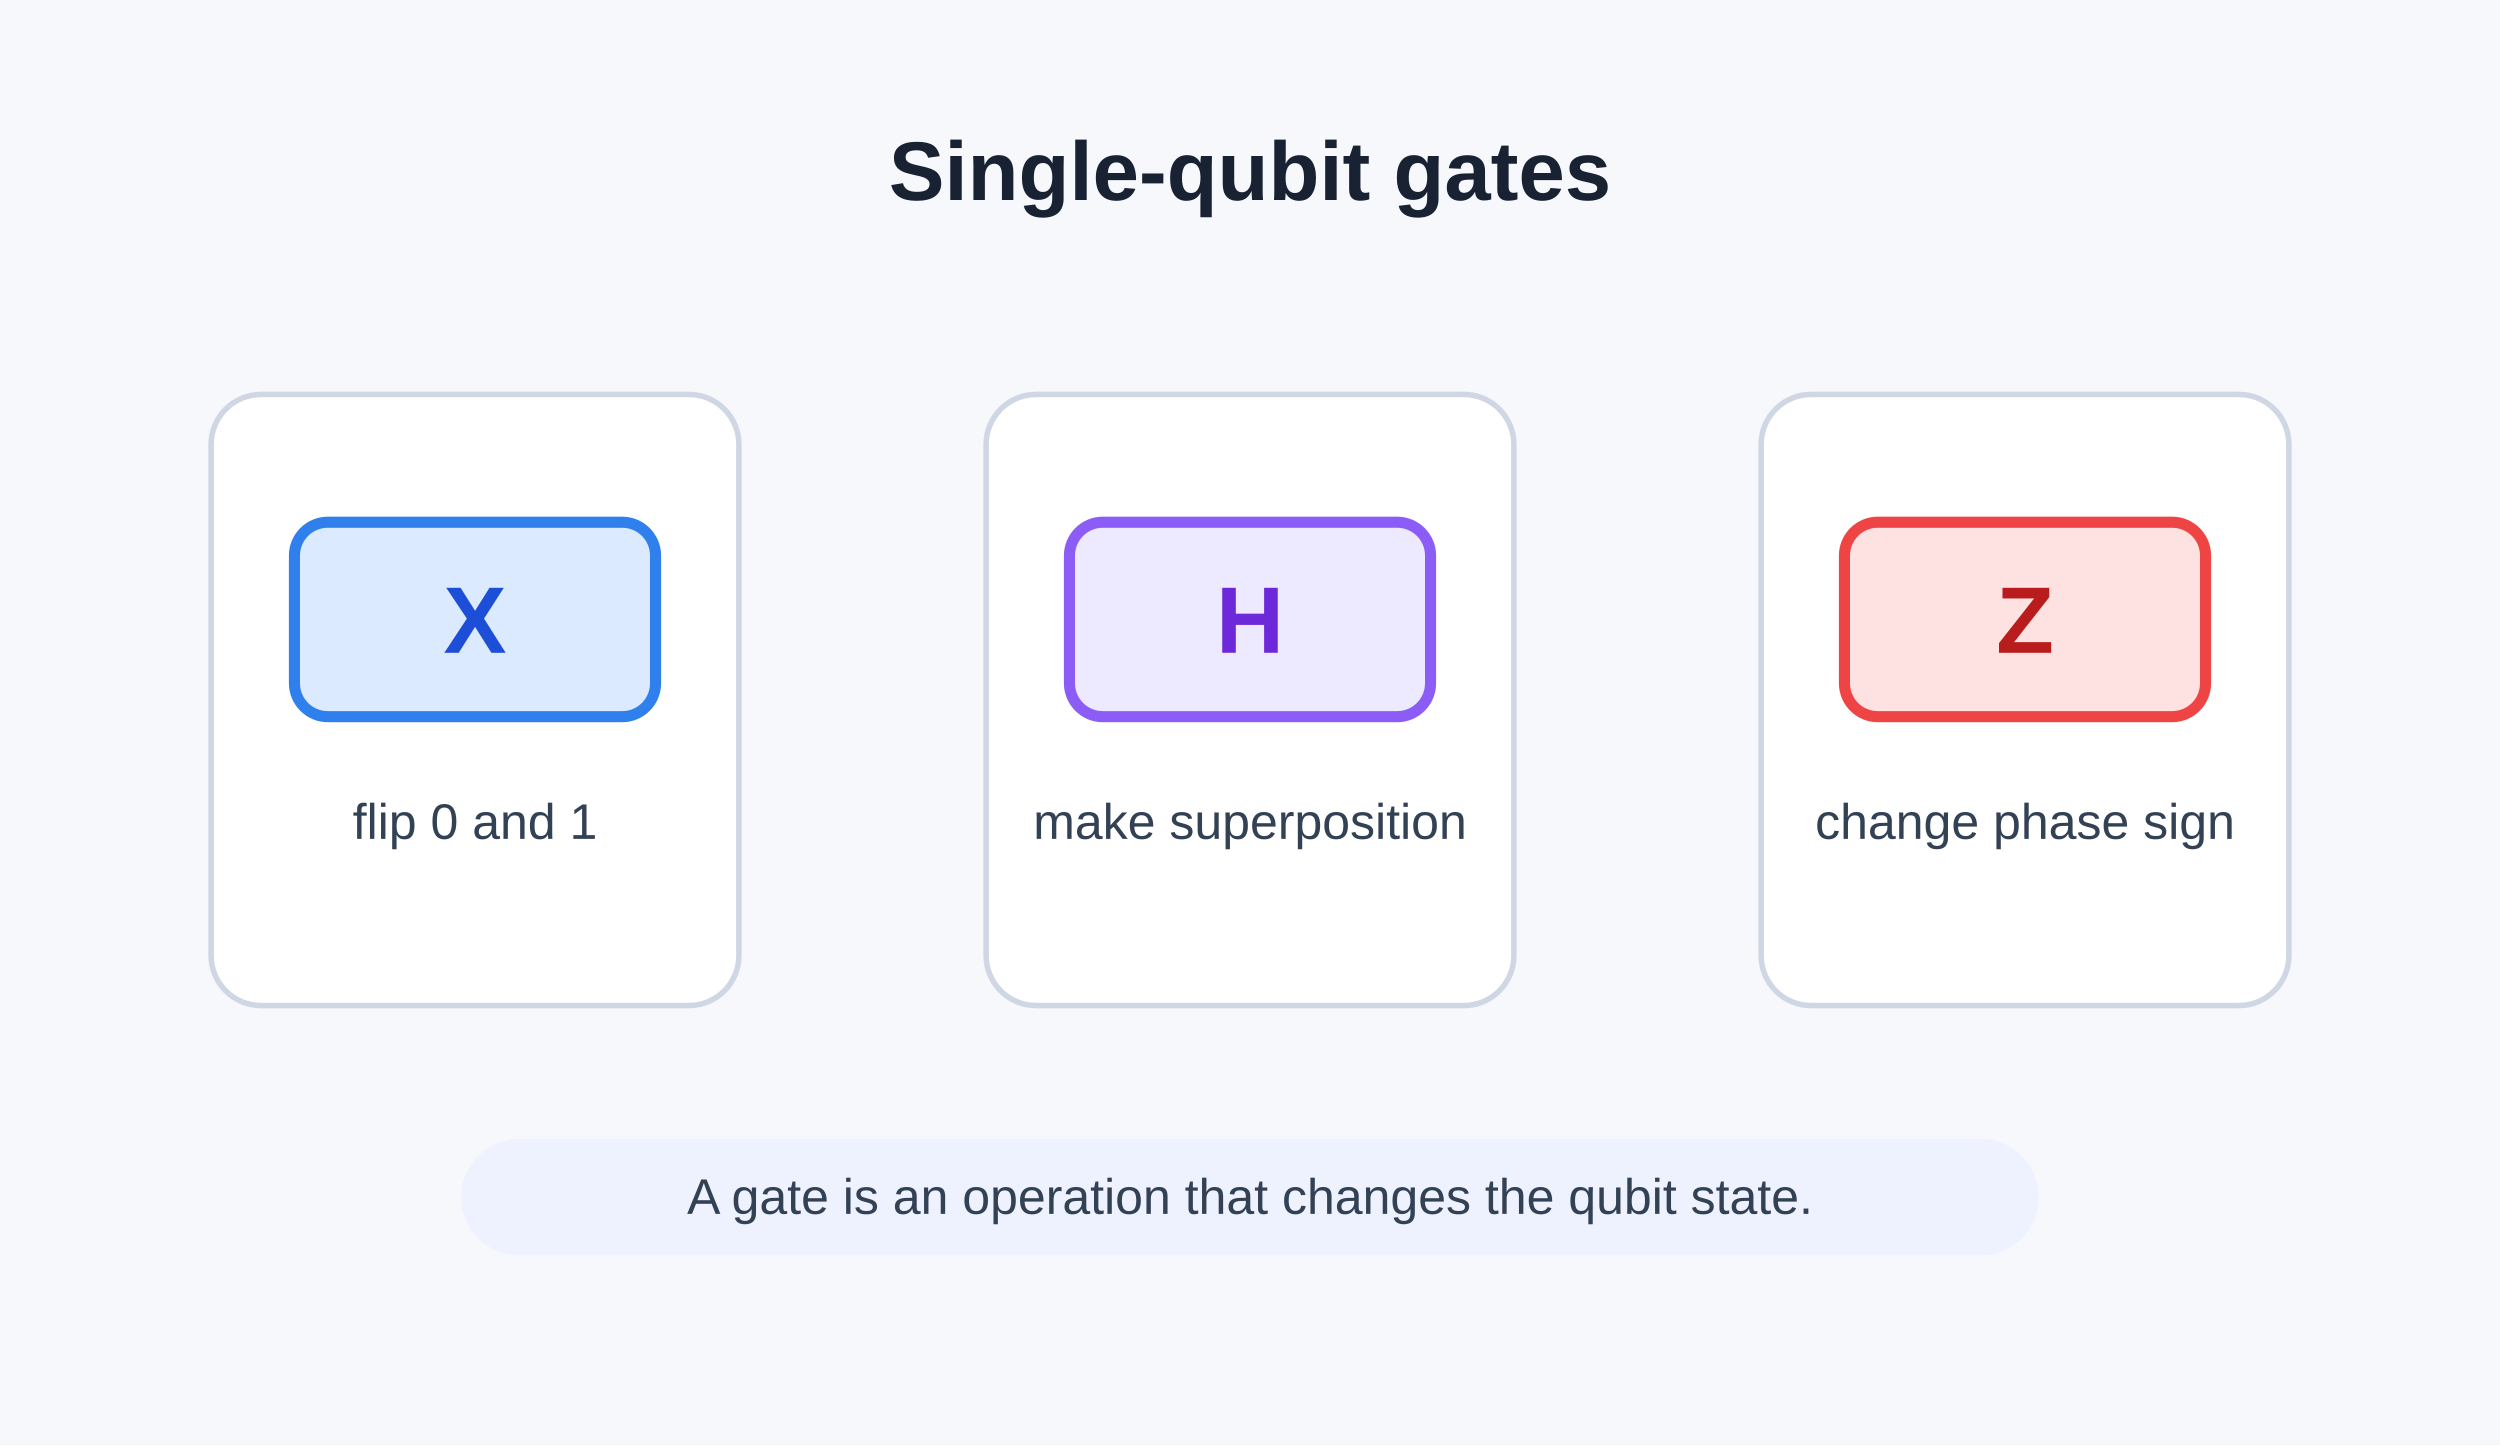
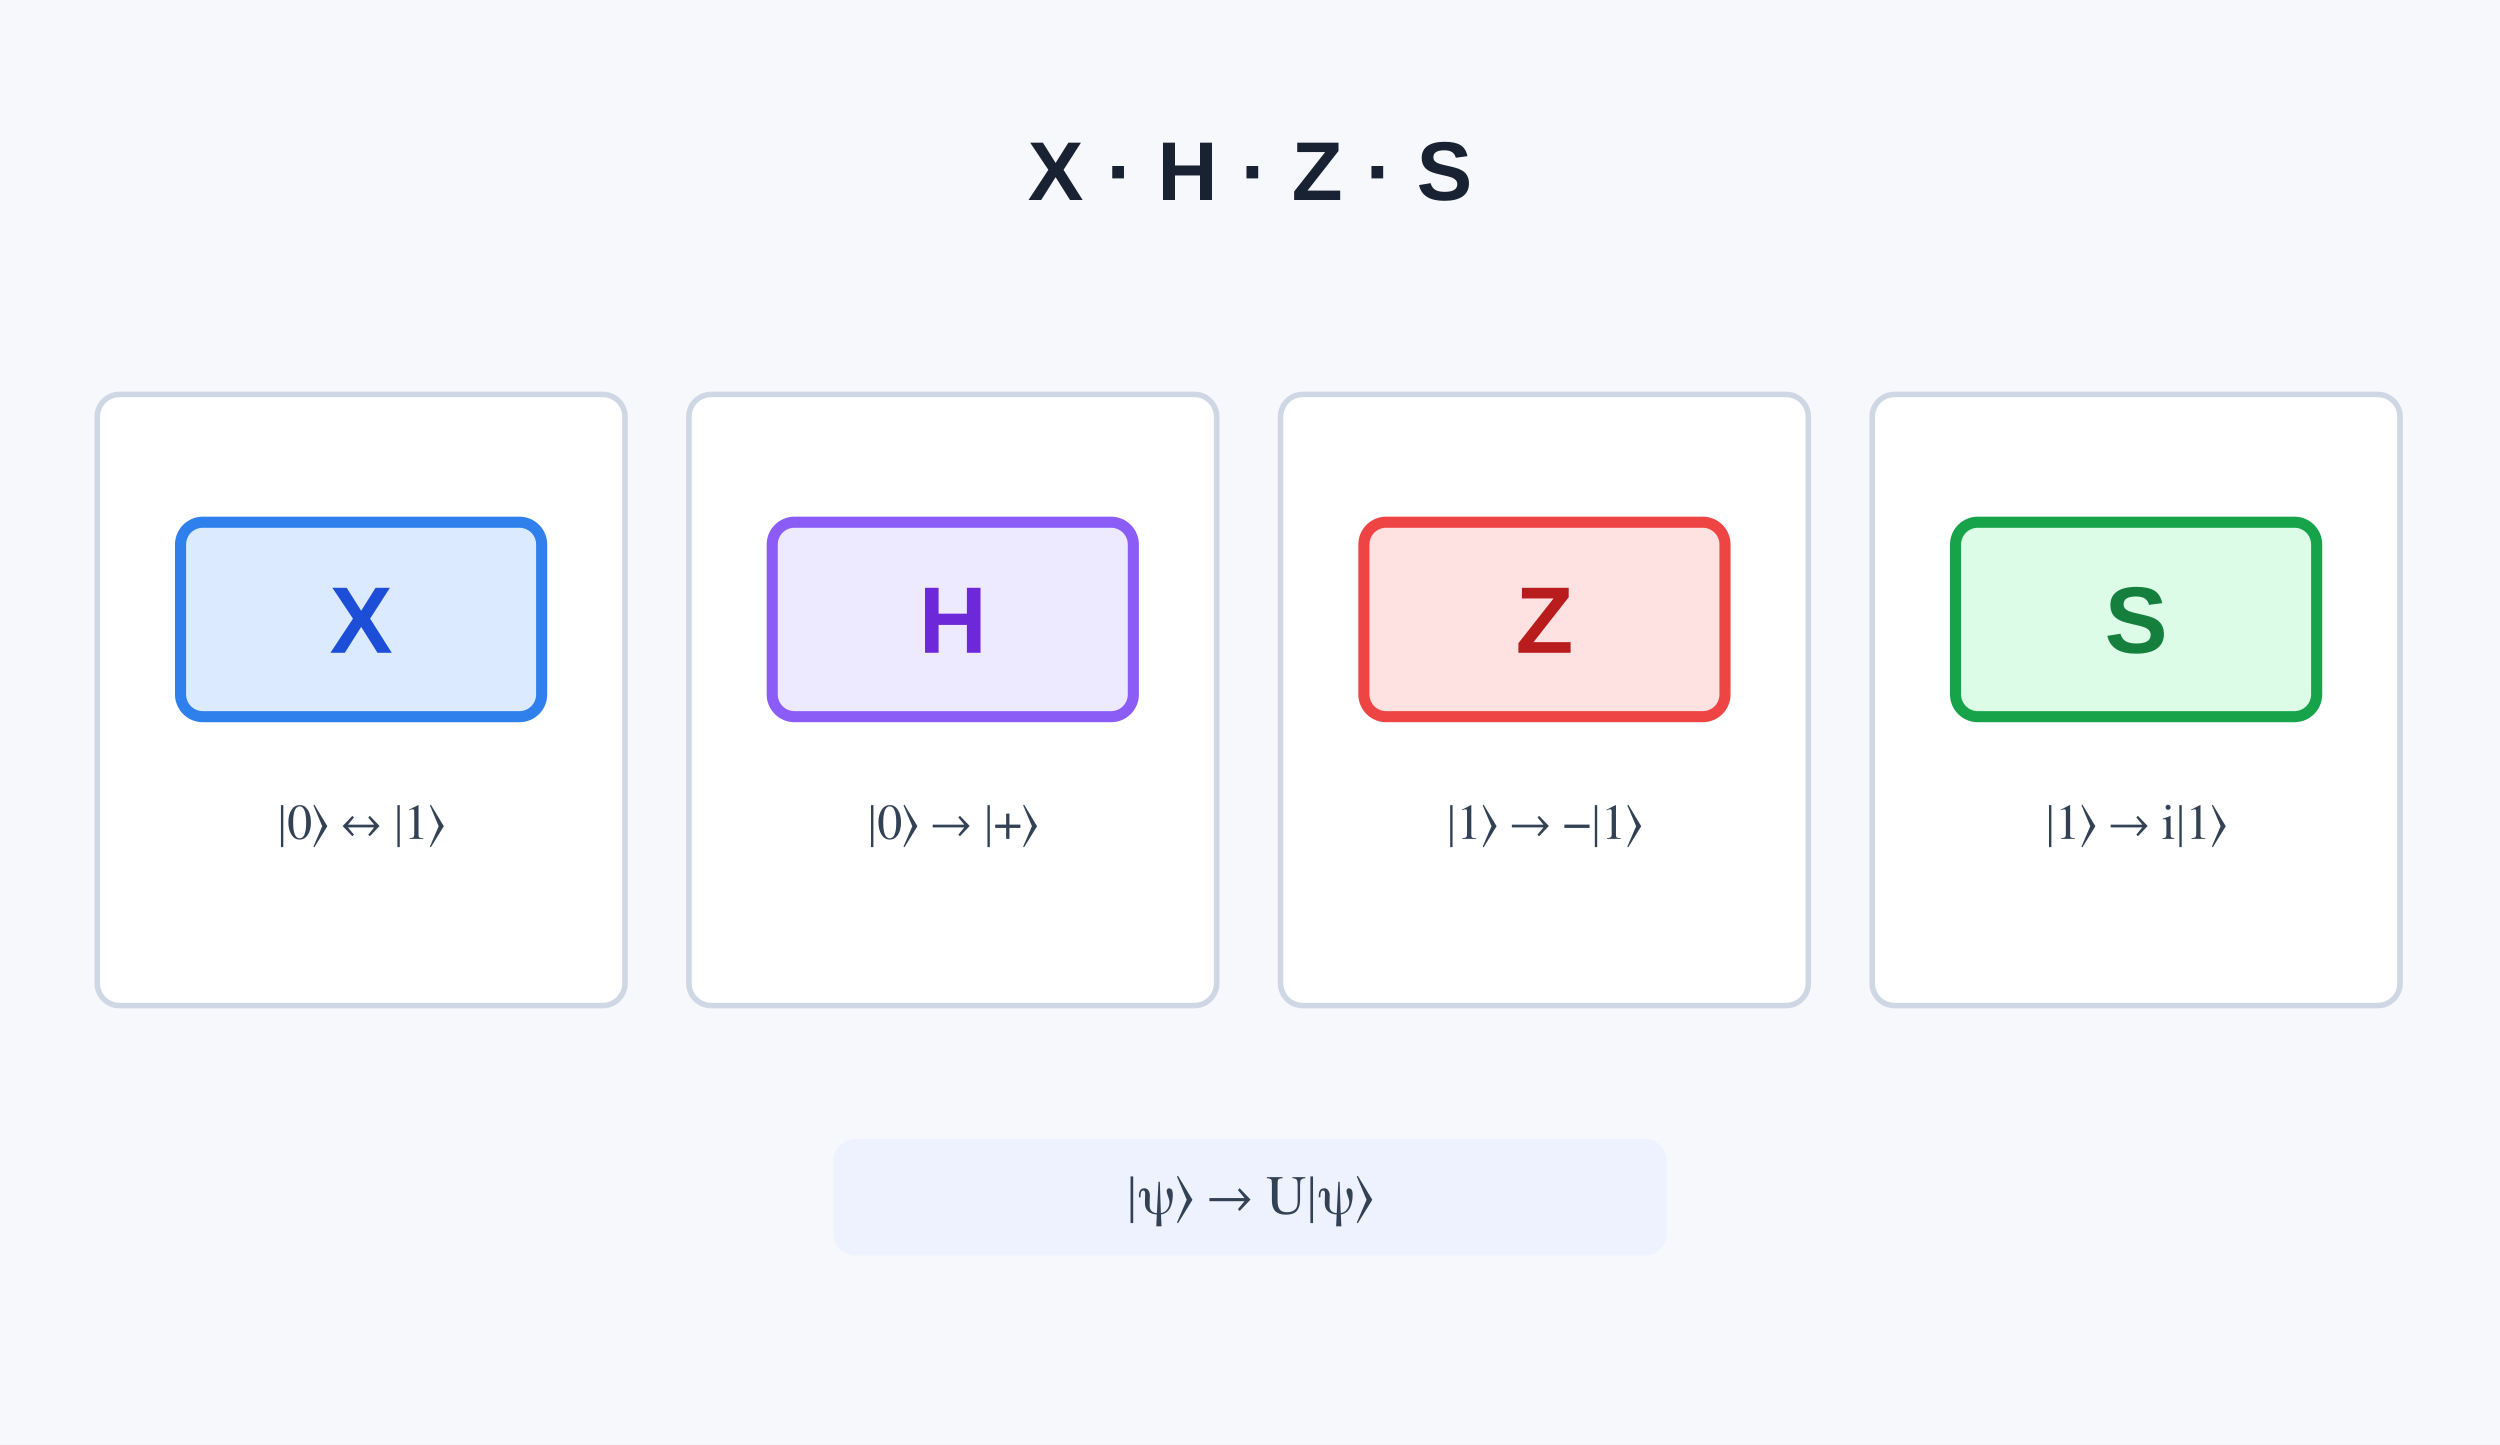
<svg xmlns="http://www.w3.org/2000/svg" width="900" height="520" viewBox="0 0 900 520" role="img" aria-labelledby="title desc">
  <rect width="900" height="520" fill="#f7f8fb" />
-   <text x="450" y="72" text-anchor="middle" font-family="Arial, sans-serif" font-size="30" font-weight="700" fill="#182233">Single-qubit gates</text>
-   <rect x="76" y="142" width="190" height="220" rx="18" fill="#ffffff" stroke="#cfd6e4" stroke-width="2" />
-   <rect x="106" y="188" width="130" height="70" rx="12" fill="#dbeafe" stroke="#2f80ed" stroke-width="4" />
-   <text x="171" y="235" text-anchor="middle" font-family="Arial, sans-serif" font-size="34" font-weight="700" fill="#1d4ed8">X</text>
-   <text x="171" y="302" text-anchor="middle" font-family="Arial, sans-serif" font-size="18" fill="#334155">flip 0 and 1</text>
-   <rect x="355" y="142" width="190" height="220" rx="18" fill="#ffffff" stroke="#cfd6e4" stroke-width="2" />
-   <rect x="385" y="188" width="130" height="70" rx="12" fill="#ede9fe" stroke="#8b5cf6" stroke-width="4" />
-   <text x="450" y="235" text-anchor="middle" font-family="Arial, sans-serif" font-size="34" font-weight="700" fill="#6d28d9">H</text>
-   <text x="450" y="302" text-anchor="middle" font-family="Arial, sans-serif" font-size="18" fill="#334155">make superposition</text>
-   <rect x="634" y="142" width="190" height="220" rx="18" fill="#ffffff" stroke="#cfd6e4" stroke-width="2" />
-   <rect x="664" y="188" width="130" height="70" rx="12" fill="#fee2e2" stroke="#ef4444" stroke-width="4" />
-   <text x="729" y="235" text-anchor="middle" font-family="Arial, sans-serif" font-size="34" font-weight="700" fill="#b91c1c">Z</text>
-   <text x="729" y="302" text-anchor="middle" font-family="Arial, sans-serif" font-size="18" fill="#334155">change phase sign</text>
-   <rect x="166" y="410" width="568" height="42" rx="21" fill="#eef2ff" />
-   <text x="450" y="437" text-anchor="middle" font-family="Arial, sans-serif" font-size="18" fill="#334155">A gate is an operation that changes the qubit state.</text>
+   <text x="450" y="72" text-anchor="middle" font-family="Arial, sans-serif" font-size="30" font-weight="700" fill="#182233">X · H · Z · S</text>
+   <rect x="35" y="142" width="190" height="220" rx="8" fill="#ffffff" stroke="#cfd6e4" stroke-width="2" />
+   <rect x="65" y="188" width="130" height="70" rx="8" fill="#dbeafe" stroke="#2f80ed" stroke-width="4" />
+   <text x="130" y="235" text-anchor="middle" font-family="Arial, sans-serif" font-size="34" font-weight="700" fill="#1d4ed8">X</text>
+   <text x="130" y="302" text-anchor="middle" font-family="Cambria Math,serif" font-size="18" fill="#334155">|0⟩ ↔ |1⟩</text>
+   <rect x="248" y="142" width="190" height="220" rx="8" fill="#ffffff" stroke="#cfd6e4" stroke-width="2" />
+   <rect x="278" y="188" width="130" height="70" rx="8" fill="#ede9fe" stroke="#8b5cf6" stroke-width="4" />
+   <text x="343" y="235" text-anchor="middle" font-family="Arial,sans-serif" font-size="34" font-weight="700" fill="#6d28d9">H</text>
+   <text x="343" y="302" text-anchor="middle" font-family="Cambria Math,serif" font-size="18" fill="#334155">|0⟩ → |+⟩</text>
+   <rect x="461" y="142" width="190" height="220" rx="8" fill="#ffffff" stroke="#cfd6e4" stroke-width="2" />
+   <rect x="491" y="188" width="130" height="70" rx="8" fill="#fee2e2" stroke="#ef4444" stroke-width="4" />
+   <text x="556" y="235" text-anchor="middle" font-family="Arial,sans-serif" font-size="34" font-weight="700" fill="#b91c1c">Z</text>
+   <text x="556" y="302" text-anchor="middle" font-family="Cambria Math,serif" font-size="18" fill="#334155">|1⟩ → −|1⟩</text>
+   <rect x="674" y="142" width="190" height="220" rx="8" fill="#ffffff" stroke="#cfd6e4" stroke-width="2" />
+   <rect x="704" y="188" width="130" height="70" rx="8" fill="#dcfce7" stroke="#16a34a" stroke-width="4" />
+   <text x="769" y="235" text-anchor="middle" font-family="Arial,sans-serif" font-size="34" font-weight="700" fill="#15803d">S</text>
+   <text x="769" y="302" text-anchor="middle" font-family="Cambria Math,serif" font-size="18" fill="#334155">|1⟩ → i|1⟩</text>
+   <rect x="300" y="410" width="300" height="42" rx="8" fill="#eef2ff" />
+   <text x="450" y="437" text-anchor="middle" font-family="Cambria Math,serif" font-size="20" fill="#334155">|ψ⟩ → U|ψ⟩</text>
</svg>
